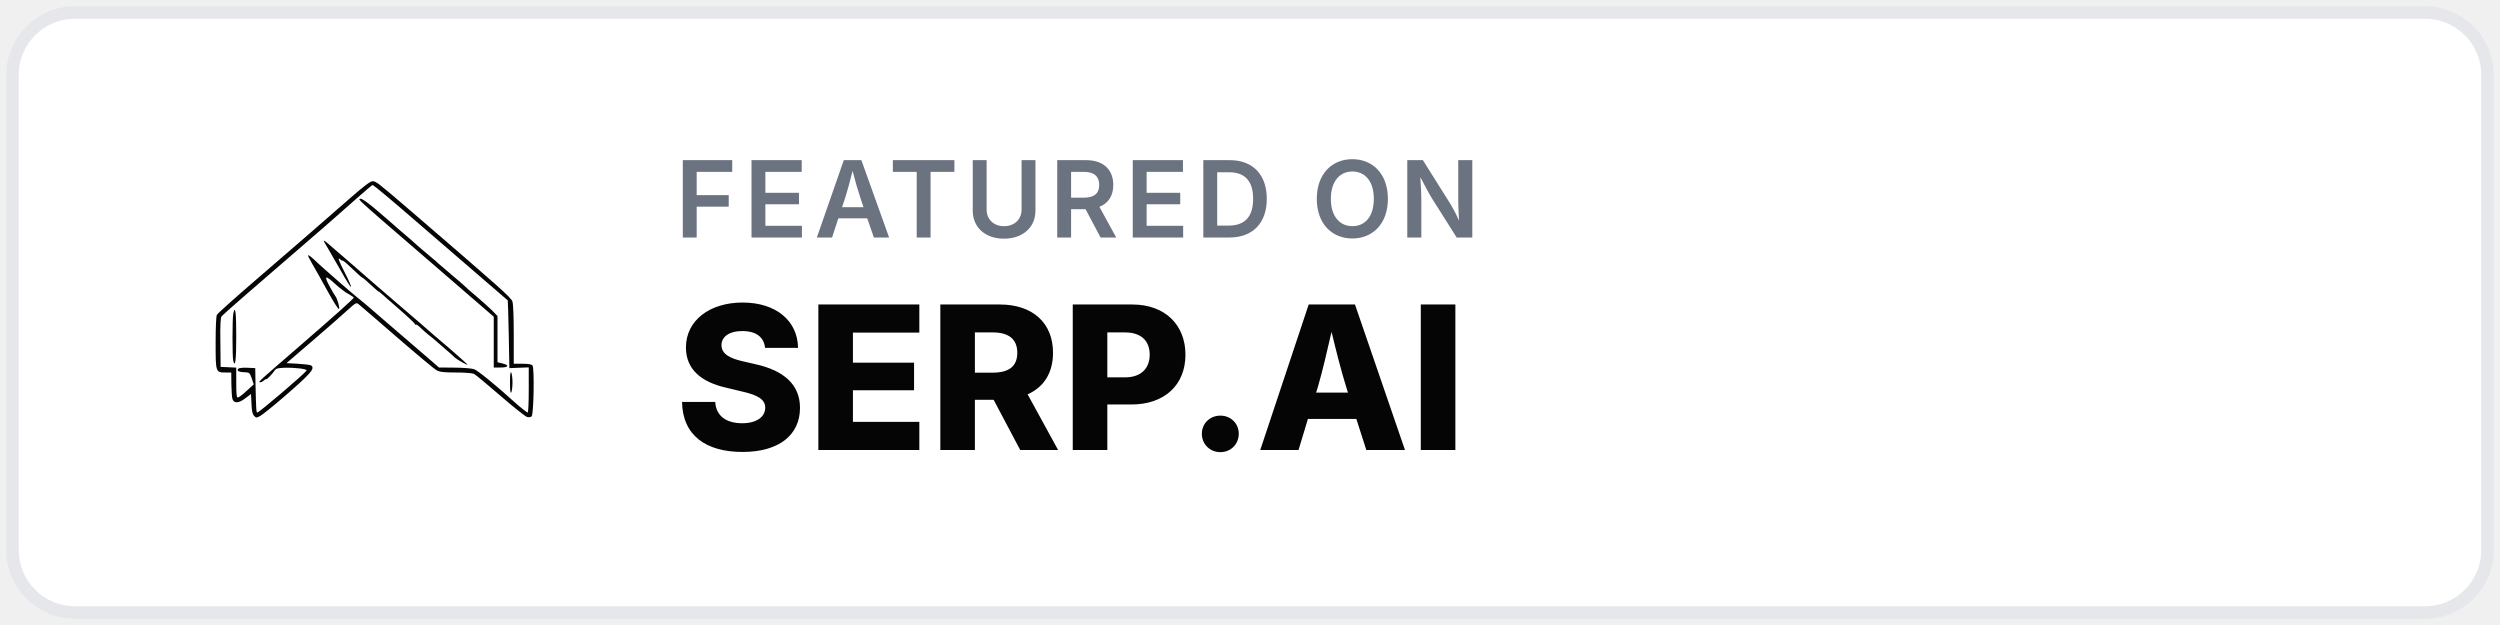
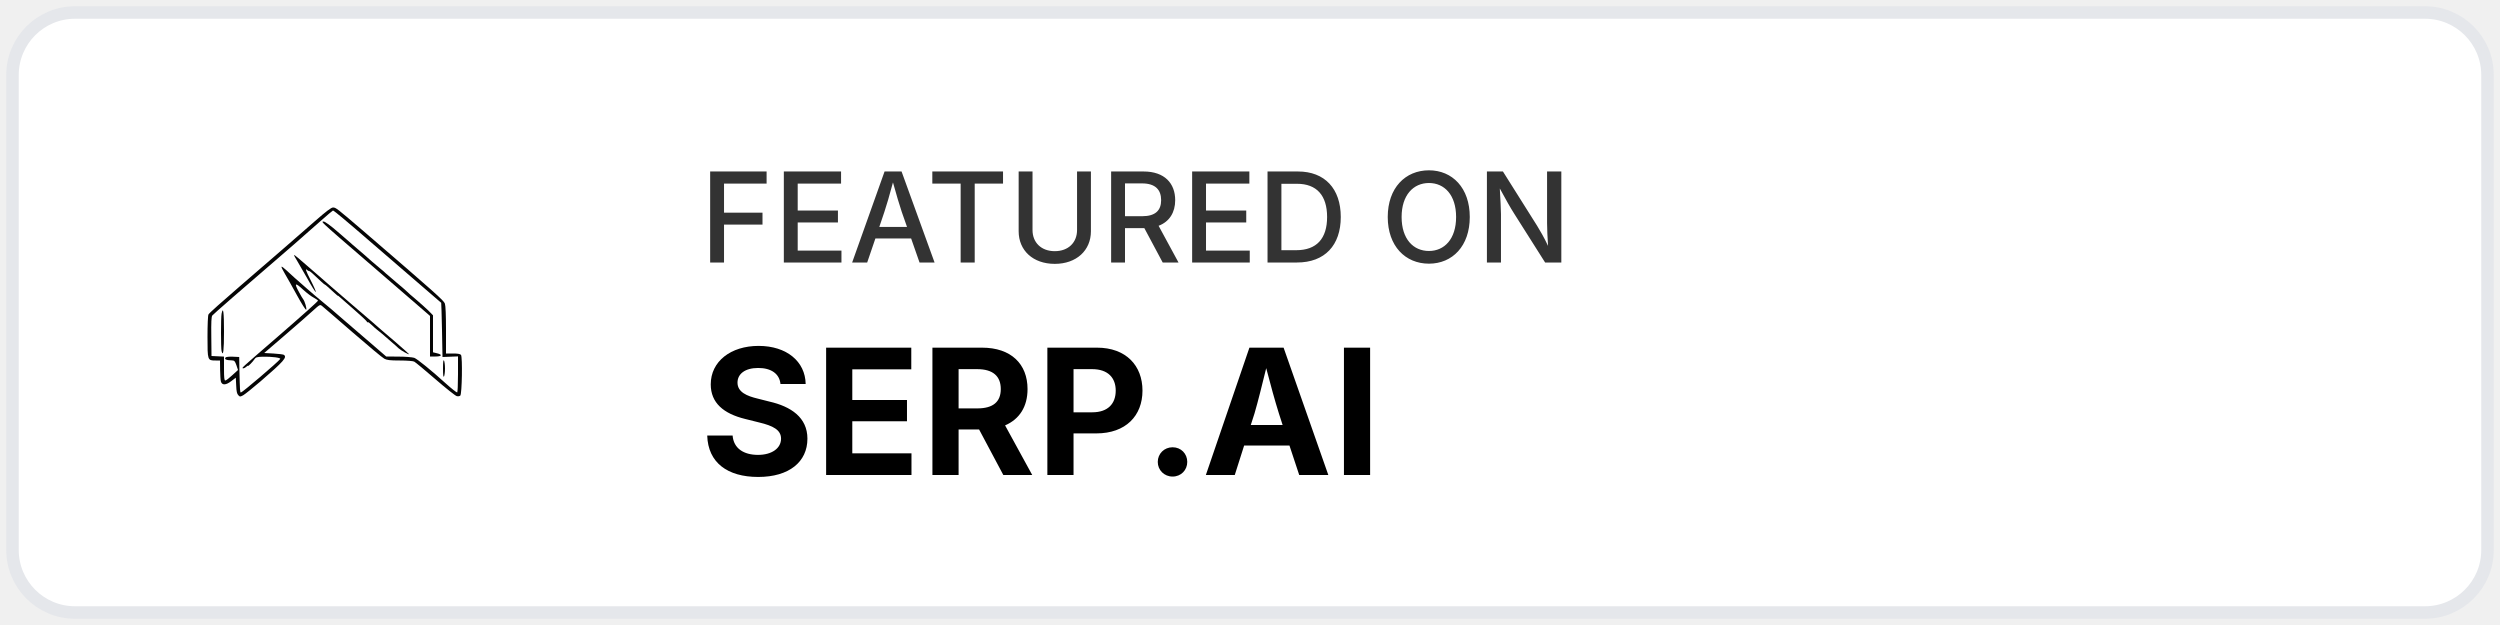
<svg xmlns="http://www.w3.org/2000/svg" width="200" height="50" viewBox="0 0 200 50" role="img" aria-label="Featured on SERP.AI">
  <rect x="1" y="1" width="198" height="48" rx="5" fill="#ffffff" stroke="#e5e7eb" stroke-width="1" />
-   <g transform="translate(14 10) scale(0.10)" color="#050505" aria-hidden="true">
+   <g data-badge-logo="true" transform="translate(14 13) scale(0.08)" color="#050505" aria-hidden="true">
    <g transform="translate(0,300) scale(0.1,-0.1)" fill="currentColor" stroke="none">
      <path d="M1400 2414 c-124 -109 -460 -401 -754 -654 -173 -149 -303 -265 -311 -279 -6 -9 -10 -103 -10 -224 0 -237 0 -237 82 -237 l43 0 1 -92 c1 -51 4 -104 8 -118 11 -39 50 -38 104 4 l45 34 4 -79 c2 -58 8 -83 21 -96 16 -17 19 -17 50 0 17 10 95 72 172 138 235 203 269 242 233 266 -7 4 -54 10 -105 13 l-91 5 206 177 c114 98 240 208 279 244 73 66 73 66 96 47 12 -10 150 -128 305 -263 156 -135 297 -253 315 -262 25 -14 56 -18 155 -18 72 0 132 -5 144 -11 12 -6 107 -85 211 -175 105 -91 201 -167 214 -170 14 -4 30 -1 36 5 17 17 23 387 7 407 -9 10 -33 14 -81 14 l-69 0 0 234 c0 145 -4 245 -11 265 -11 31 -94 105 -804 716 -280 240 -286 245 -315 245 -18 0 -68 -38 -180 -136z m281 27 c52 -43 186 -158 299 -256 113 -97 312 -269 443 -382 130 -112 238 -205 239 -206 1 -1 5 -123 8 -272 l5 -270 78 3 77 3 0 -180 c0 -100 -4 -181 -8 -181 -7 0 -64 45 -108 85 -151 137 -293 252 -322 262 -20 6 -92 12 -158 12 l-122 1 -118 102 c-66 56 -197 170 -293 252 -95 83 -201 174 -236 201 -34 28 -100 83 -146 124 -46 41 -102 90 -124 109 -22 19 -59 53 -82 75 -24 23 -45 38 -48 35 -3 -3 12 -34 33 -69 21 -35 76 -133 122 -217 46 -84 87 -149 92 -144 8 8 -14 86 -31 106 -5 6 -23 36 -40 68 -53 96 -41 102 44 23 33 -30 79 -65 103 -77 23 -13 42 -26 42 -29 0 -8 -158 -149 -420 -376 -348 -301 -344 -297 -331 -301 7 -2 21 4 32 14 10 9 19 14 19 11 0 -9 48 40 65 66 12 19 24 23 82 25 90 2 184 -10 175 -23 -21 -30 -379 -335 -393 -335 -9 0 -10 14 -15 230 l-2 125 -63 3 c-34 2 -67 -2 -72 -7 -18 -18 5 -29 64 -30 23 -1 29 -8 43 -48 l16 -48 -57 -52 c-31 -29 -62 -53 -70 -53 -10 0 -13 26 -13 120 l0 119 -62 3 -63 3 -2 195 c-2 142 1 199 10 210 10 13 256 228 817 711 74 65 191 167 259 228 69 61 128 111 131 111 4 0 49 -35 101 -79z" />
      <path d="M1505 2372 c57 -53 136 -122 515 -448 184 -159 379 -327 433 -374 l97 -84 0 -203 0 -203 56 0 c64 0 71 19 11 33 l-37 9 0 185 0 185 -47 48 c-27 26 -82 75 -123 110 -41 34 -82 70 -90 79 -8 9 -55 49 -103 89 -48 41 -98 83 -111 95 -12 12 -33 31 -47 41 -23 18 -159 135 -169 146 -3 3 -34 30 -70 60 -36 30 -67 58 -70 61 -3 3 -58 51 -124 107 -71 62 -127 102 -140 102 -18 0 -16 -5 19 -38z" />
      <path d="M1190 2074 c0 -4 13 -28 29 -53 15 -25 63 -108 106 -184 42 -76 80 -136 83 -132 3 3 -19 55 -50 115 -50 96 -60 129 -34 103 4 -5 11 -8 16 -8 5 0 19 -10 32 -22 88 -83 121 -113 125 -113 4 0 36 -27 94 -81 21 -20 39 -35 39 -32 0 2 6 -2 13 -9 8 -7 73 -64 145 -127 73 -63 132 -119 132 -124 0 -6 3 -7 7 -4 3 4 20 -8 38 -26 17 -17 49 -45 71 -62 21 -16 51 -41 66 -55 15 -14 46 -41 69 -60 23 -19 52 -45 64 -57 22 -21 105 -68 105 -59 0 2 -60 55 -132 118 -73 62 -138 117 -144 123 -20 19 -128 112 -314 271 -102 87 -187 161 -190 164 -3 3 -70 62 -149 130 -79 69 -161 140 -183 158 -21 19 -38 30 -38 26z" />
      <path d="M466 1489 c-8 -40 -8 -347 0 -376 16 -59 24 7 24 198 0 193 -8 255 -24 178z" />
      <path d="M2680 940 c0 -65 3 -90 10 -80 5 8 10 44 10 80 0 36 -5 72 -10 80 -7 10 -10 -15 -10 -80z" />
    </g>
  </g>
-   <text x="54" y="19" font-family="system-ui, -apple-system, BlinkMacSystemFont, 'Segoe UI', sans-serif" font-size="8.5" font-weight="600" letter-spacing="0.5" fill="#6b7280">FEATURED ON</text>
-   <text x="54" y="36" font-family="system-ui, -apple-system, BlinkMacSystemFont, 'Segoe UI', sans-serif" font-size="16" font-weight="800" fill="#050505">SERP.AI</text>
+   <text x="56" y="21" font-family="system-ui, -apple-system, sans-serif" font-size="10" font-weight="500" fill="#000000" opacity="0.8" text-transform="uppercase">FEATURED ON</text>
+   <text x="56" y="38" font-family="system-ui, -apple-system, sans-serif" font-size="14" font-weight="700" fill="#000000">SERP.AI</text>
</svg>
